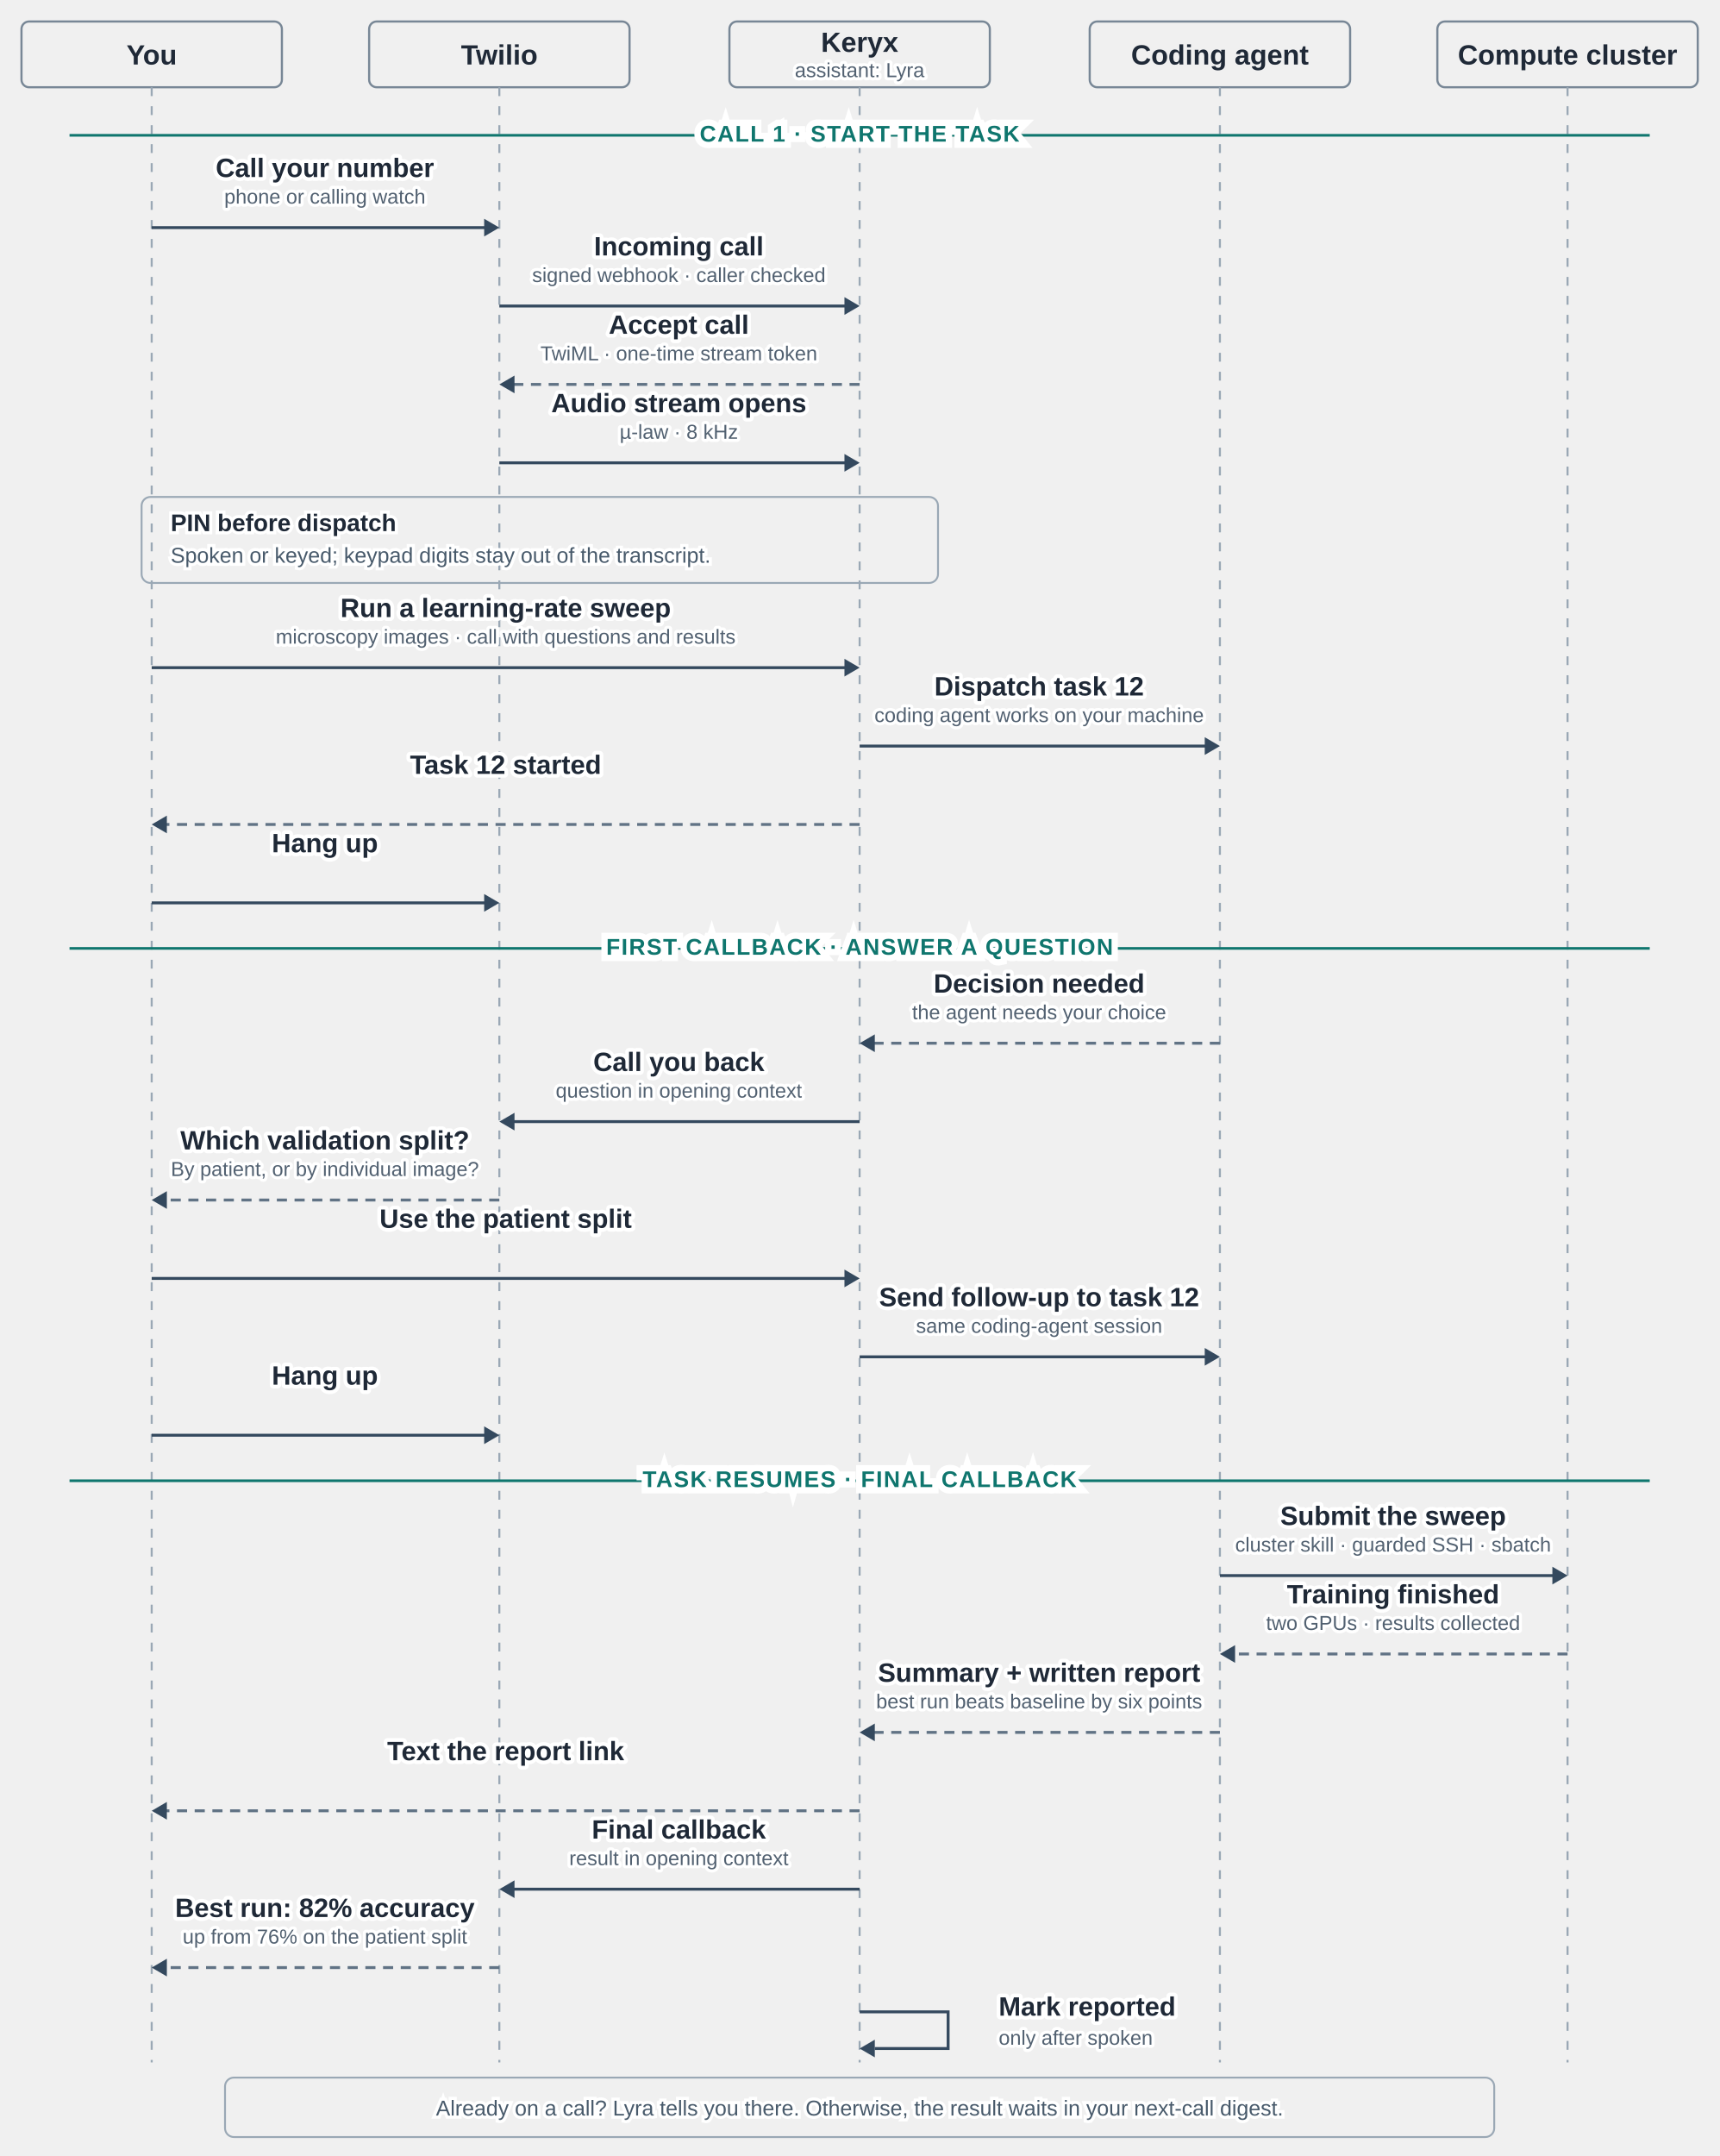
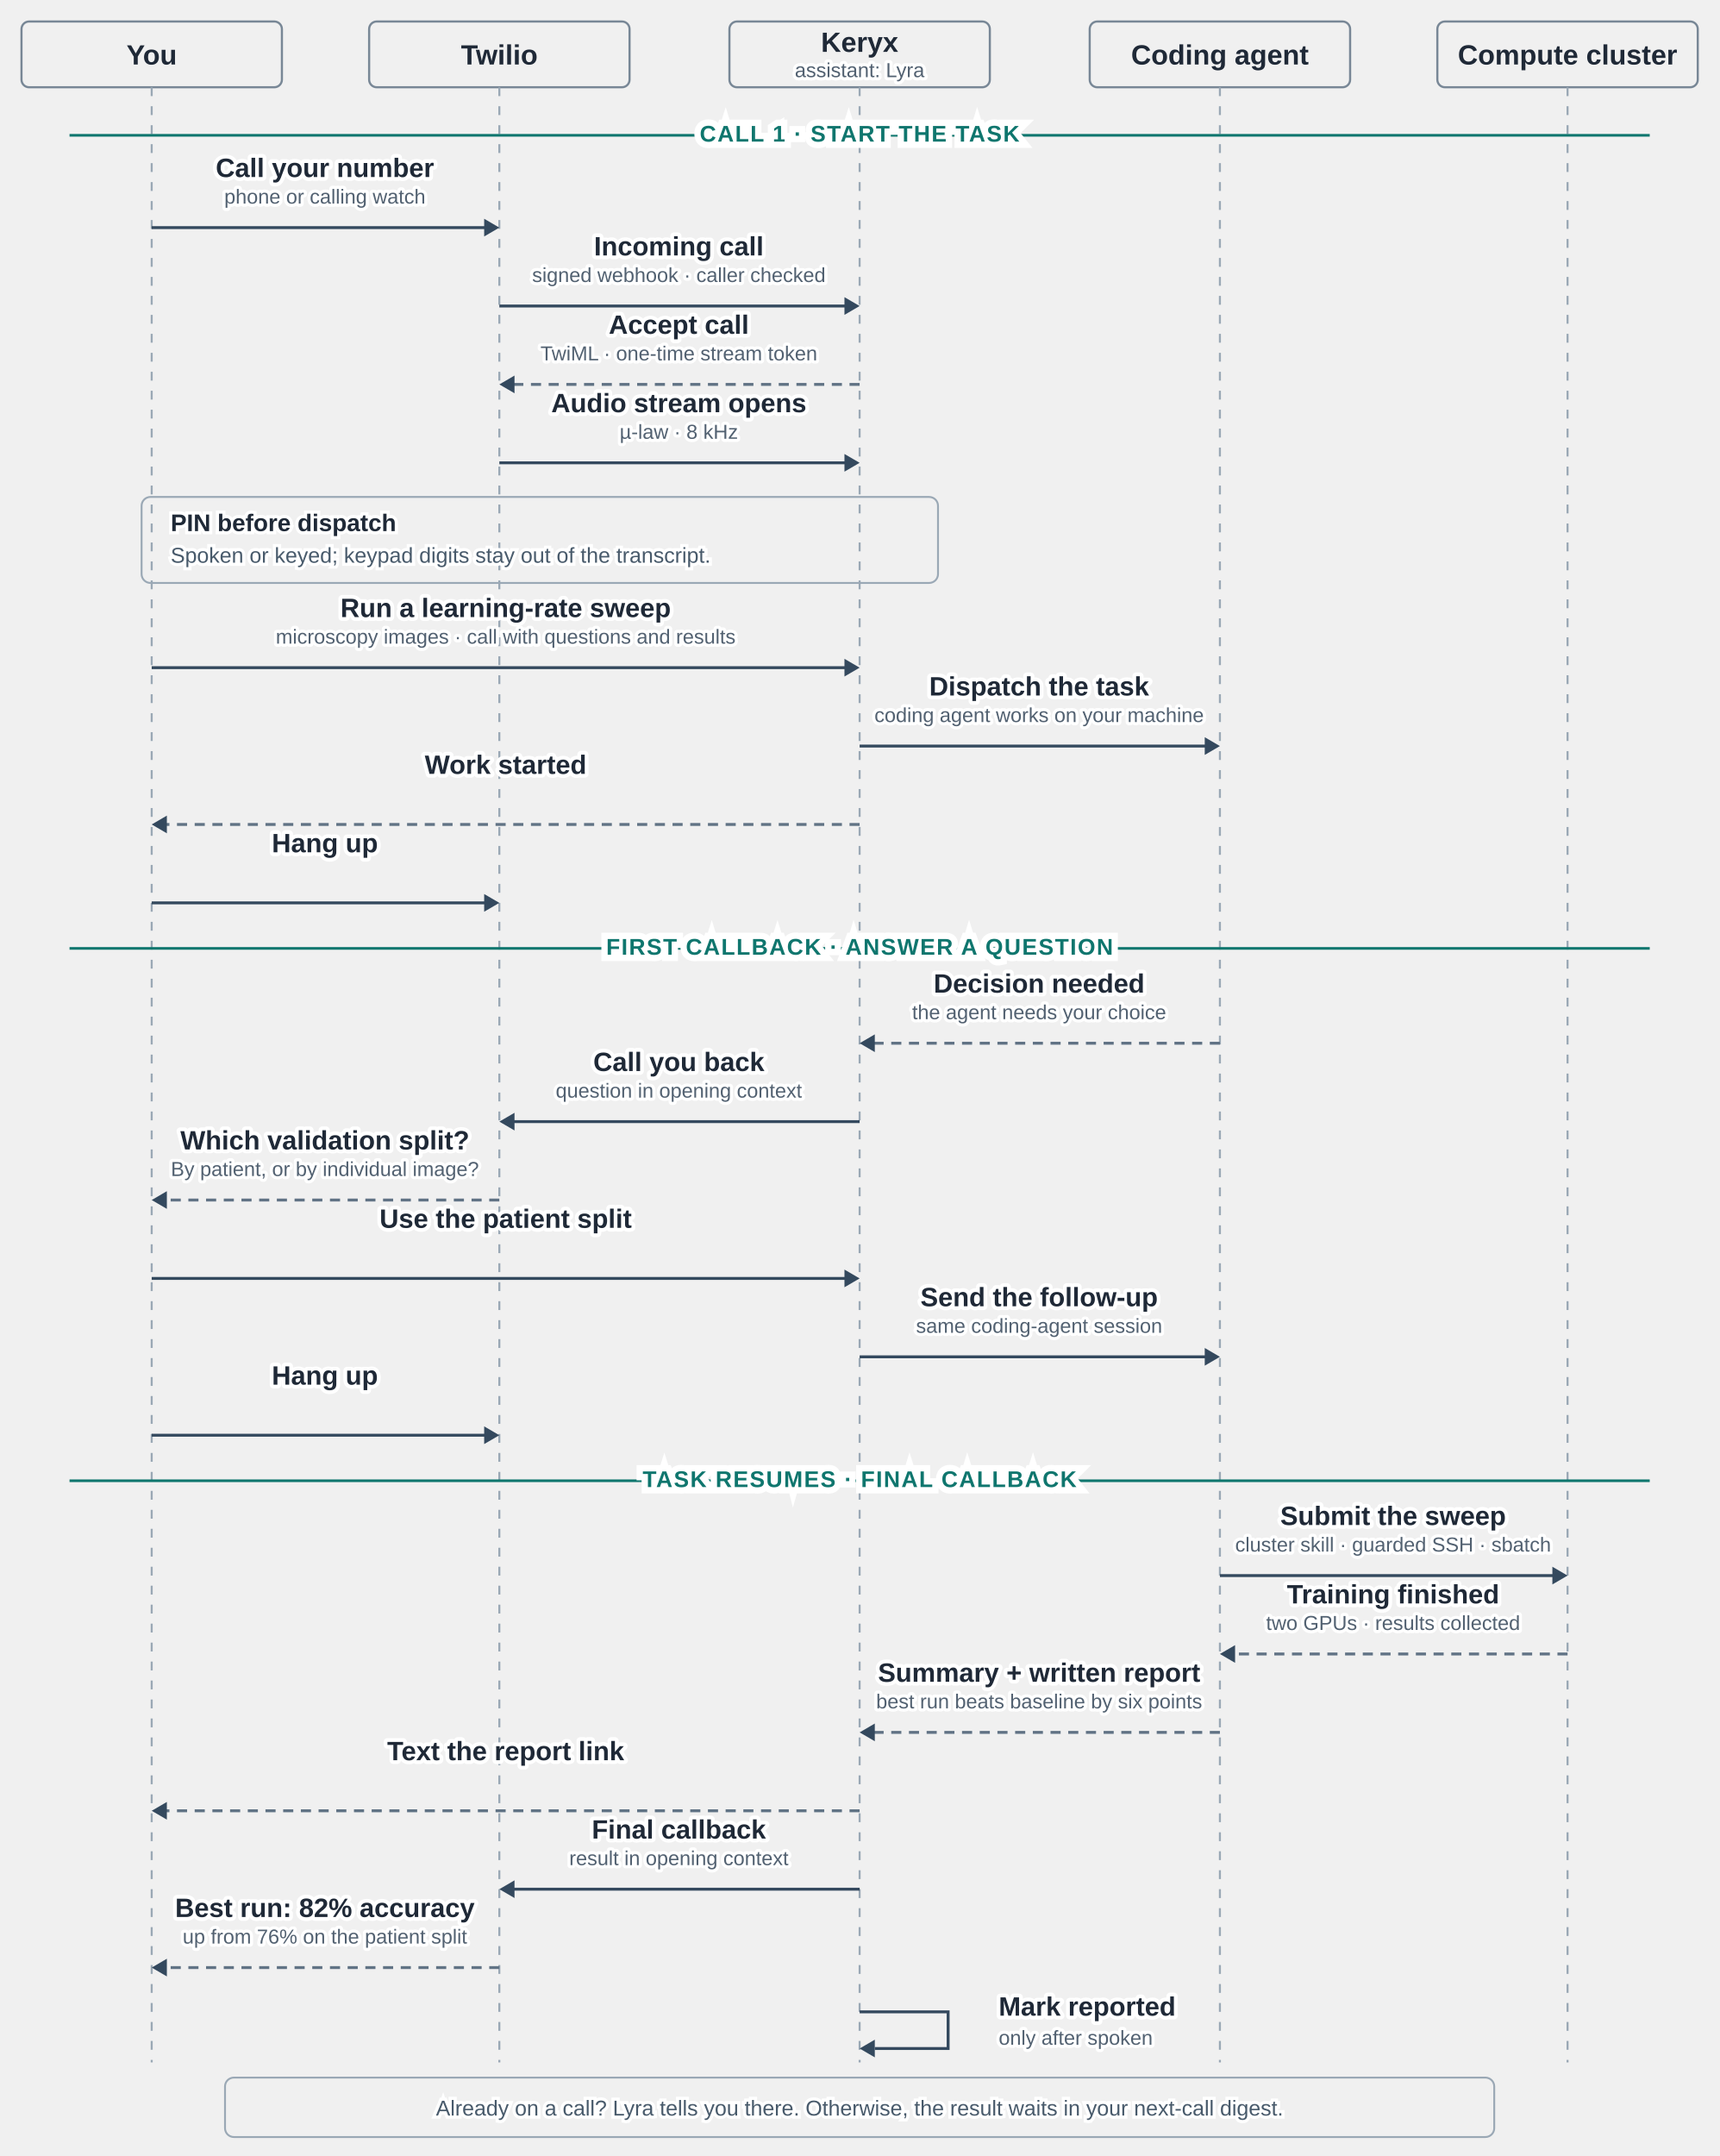
<svg xmlns="http://www.w3.org/2000/svg" width="1360" height="1705" viewBox="0 95 1360 1705" role="img" aria-labelledby="title description">
  <style>
  text { font-family: -apple-system, BlinkMacSystemFont, 'Segoe UI', Arial, sans-serif; }
  .header-box { fill: transparent; stroke: #788796; stroke-width: 1.7; }
  .header-text { font-size: 22px; font-weight: 700; fill: #1f2937; }
  .lifeline { stroke: #9aa8b5; stroke-width: 1.6; stroke-dasharray: 7 8; }
  .message { stroke: #34495e; stroke-width: 2.3; }
  .response { stroke: #617385; stroke-width: 2.3; stroke-dasharray: 8 6; }
  .arrowhead { fill: #34495e; }
  .msg-label { font-size: 21px; font-weight: 640; fill: #1f2937; stroke: #fff; stroke-width: 6; stroke-linejoin: round; paint-order: stroke fill; }
  .msg-detail { font-size: 16px; fill: #526171; stroke: #fff; stroke-width: 5; stroke-linejoin: round; paint-order: stroke fill; }
  .note { fill: transparent; stroke: #9aa8b5; stroke-width: 1.5; }
  .note-heading { font-size: 19px; font-weight: 700; fill: #1f2937; stroke: #fff; stroke-width: 5; paint-order: stroke fill; }
  .note-text { font-size: 17px; fill: #485a6b; stroke: #fff; stroke-width: 5; paint-order: stroke fill; }
  .divider { stroke: #0f766e; stroke-width: 2.1; }
  .phase { font-size: 18px; font-weight: 750; letter-spacing: 1px; fill: #0f766e; stroke: #fff; stroke-width: 10; paint-order: stroke fill; }
</style>
  <rect class="header-box" x="17" y="112" width="206" height="52" rx="6" />
  <text class="header-text" x="120" y="146" text-anchor="middle">You</text>
  <line class="lifeline" x1="120" y1="164" x2="120" y2="1726" />
  <rect class="header-box" x="292" y="112" width="206" height="52" rx="6" />
  <text class="header-text" x="395" y="146" text-anchor="middle">Twilio</text>
  <line class="lifeline" x1="395" y1="164" x2="395" y2="1726" />
  <rect class="header-box" x="577" y="112" width="206" height="52" rx="6" />
  <text class="header-text" x="680" y="136" text-anchor="middle">Keryx</text>
  <text class="msg-detail" x="680" y="156" text-anchor="middle">assistant: Lyra</text>
  <line class="lifeline" x1="680" y1="164" x2="680" y2="1726" />
  <rect class="header-box" x="862" y="112" width="206" height="52" rx="6" />
  <text class="header-text" x="965" y="146" text-anchor="middle">Coding agent</text>
  <line class="lifeline" x1="965" y1="164" x2="965" y2="1726" />
  <rect class="header-box" x="1137" y="112" width="206" height="52" rx="6" />
  <text class="header-text" x="1240" y="146" text-anchor="middle">Compute cluster</text>
  <line class="lifeline" x1="1240" y1="164" x2="1240" y2="1726" />
  <line class="divider" x1="55" y1="202" x2="1305" y2="202" />
  <text class="phase" x="680" y="207" text-anchor="middle">CALL 1 · START THE TASK</text>
  <line class="message" x1="120" y1="275" x2="384" y2="275" />
  <polygon class="arrowhead" points="395,275 383,268 383,282" />
  <text class="msg-label" x="257" y="235" text-anchor="middle">Call your number</text>
  <text class="msg-detail" x="257" y="256" text-anchor="middle">phone or calling watch</text>
  <line class="message" x1="395" y1="337" x2="669" y2="337" />
  <polygon class="arrowhead" points="680,337 668,330 668,344" />
  <text class="msg-label" x="537" y="297" text-anchor="middle">Incoming call</text>
  <text class="msg-detail" x="537" y="318" text-anchor="middle">signed webhook · caller checked</text>
  <line class="response" x1="680" y1="399" x2="406" y2="399" />
  <polygon class="arrowhead" points="395,399 407,392 407,406" />
  <text class="msg-label" x="537" y="359" text-anchor="middle">Accept call</text>
  <text class="msg-detail" x="537" y="380" text-anchor="middle">TwiML · one-time stream token</text>
  <line class="message" x1="395" y1="461" x2="669" y2="461" />
  <polygon class="arrowhead" points="680,461 668,454 668,468" />
  <text class="msg-label" x="537" y="421" text-anchor="middle">Audio stream opens</text>
  <text class="msg-detail" x="537" y="442" text-anchor="middle">µ-law · 8 kHz</text>
  <rect class="note" x="112" y="488" width="630" height="68" rx="7" />
  <text class="note-heading" x="135" y="515">PIN before dispatch</text>
  <text class="note-text" x="135" y="540">Spoken or keyed; keypad digits stay out of the transcript.</text>
  <line class="message" x1="120" y1="623" x2="669" y2="623" />
  <polygon class="arrowhead" points="680,623 668,616 668,630" />
  <text class="msg-label" x="400" y="583" text-anchor="middle">Run a learning-rate sweep</text>
  <text class="msg-detail" x="400" y="604" text-anchor="middle">microscopy images · call with questions and results</text>
  <line class="message" x1="680" y1="685" x2="954" y2="685" />
  <polygon class="arrowhead" points="965,685 953,678 953,692" />
-   <text class="msg-label" x="822" y="645" text-anchor="middle">Dispatch task 12</text>
+   <text class="msg-label" x="822" y="645" text-anchor="middle">Dispatch the task</text>
  <text class="msg-detail" x="822" y="666" text-anchor="middle">coding agent works on your machine</text>
  <line class="response" x1="680" y1="747" x2="131" y2="747" />
  <polygon class="arrowhead" points="120,747 132,740 132,754" />
-   <text class="msg-label" x="400" y="707" text-anchor="middle">Task 12 started</text>
+   <text class="msg-label" x="400" y="707" text-anchor="middle">Work started</text>
  <line class="message" x1="120" y1="809" x2="384" y2="809" />
  <polygon class="arrowhead" points="395,809 383,802 383,816" />
  <text class="msg-label" x="257" y="769" text-anchor="middle">Hang up</text>
  <line class="divider" x1="55" y1="845" x2="1305" y2="845" />
  <text class="phase" x="680" y="850" text-anchor="middle">FIRST CALLBACK · ANSWER A QUESTION</text>
  <line class="response" x1="965" y1="920" x2="691" y2="920" />
  <polygon class="arrowhead" points="680,920 692,913 692,927" />
  <text class="msg-label" x="822" y="880" text-anchor="middle">Decision needed</text>
  <text class="msg-detail" x="822" y="901" text-anchor="middle">the agent needs your choice</text>
  <line class="message" x1="680" y1="982" x2="406" y2="982" />
  <polygon class="arrowhead" points="395,982 407,975 407,989" />
  <text class="msg-label" x="537" y="942" text-anchor="middle">Call you back</text>
  <text class="msg-detail" x="537" y="963" text-anchor="middle">question in opening context</text>
  <line class="response" x1="395" y1="1044" x2="131" y2="1044" />
  <polygon class="arrowhead" points="120,1044 132,1037 132,1051" />
  <text class="msg-label" x="257" y="1004" text-anchor="middle">Which validation split?</text>
  <text class="msg-detail" x="257" y="1025" text-anchor="middle">By patient, or by individual image?</text>
  <line class="message" x1="120" y1="1106" x2="669" y2="1106" />
  <polygon class="arrowhead" points="680,1106 668,1099 668,1113" />
  <text class="msg-label" x="400" y="1066" text-anchor="middle">Use the patient split</text>
  <line class="message" x1="680" y1="1168" x2="954" y2="1168" />
  <polygon class="arrowhead" points="965,1168 953,1161 953,1175" />
-   <text class="msg-label" x="822" y="1128" text-anchor="middle">Send follow-up to task 12</text>
+   <text class="msg-label" x="822" y="1128" text-anchor="middle">Send the follow-up</text>
  <text class="msg-detail" x="822" y="1149" text-anchor="middle">same coding-agent session</text>
  <line class="message" x1="120" y1="1230" x2="384" y2="1230" />
  <polygon class="arrowhead" points="395,1230 383,1223 383,1237" />
  <text class="msg-label" x="257" y="1190" text-anchor="middle">Hang up</text>
  <line class="divider" x1="55" y1="1266" x2="1305" y2="1266" />
  <text class="phase" x="680" y="1271" text-anchor="middle">TASK RESUMES · FINAL CALLBACK</text>
  <line class="message" x1="965" y1="1341" x2="1229" y2="1341" />
  <polygon class="arrowhead" points="1240,1341 1228,1334 1228,1348" />
  <text class="msg-label" x="1102" y="1301" text-anchor="middle">Submit the sweep</text>
  <text class="msg-detail" x="1102" y="1322" text-anchor="middle">cluster skill · guarded SSH · sbatch</text>
  <line class="response" x1="1240" y1="1403" x2="976" y2="1403" />
  <polygon class="arrowhead" points="965,1403 977,1396 977,1410" />
  <text class="msg-label" x="1102" y="1363" text-anchor="middle">Training finished</text>
  <text class="msg-detail" x="1102" y="1384" text-anchor="middle">two GPUs · results collected</text>
  <line class="response" x1="965" y1="1465" x2="691" y2="1465" />
  <polygon class="arrowhead" points="680,1465 692,1458 692,1472" />
  <text class="msg-label" x="822" y="1425" text-anchor="middle">Summary + written report</text>
  <text class="msg-detail" x="822" y="1446" text-anchor="middle">best run beats baseline by six points</text>
  <line class="response" x1="680" y1="1527" x2="131" y2="1527" />
  <polygon class="arrowhead" points="120,1527 132,1520 132,1534" />
  <text class="msg-label" x="400" y="1487" text-anchor="middle">Text the report link</text>
  <line class="message" x1="680" y1="1589" x2="406" y2="1589" />
  <polygon class="arrowhead" points="395,1589 407,1582 407,1596" />
  <text class="msg-label" x="537" y="1549" text-anchor="middle">Final callback</text>
  <text class="msg-detail" x="537" y="1570" text-anchor="middle">result in opening context</text>
  <line class="response" x1="395" y1="1651" x2="131" y2="1651" />
  <polygon class="arrowhead" points="120,1651 132,1644 132,1658" />
  <text class="msg-label" x="257" y="1611" text-anchor="middle">Best run: 82% accuracy</text>
  <text class="msg-detail" x="257" y="1632" text-anchor="middle">up from 76% on the patient split</text>
  <path class="message" d="M680 1686 H750 V1715 H692" fill="none" />
  <polygon class="arrowhead" points="680,1715 692,1708 692,1722" />
  <text class="msg-label" x="790" y="1689">Mark reported</text>
  <text class="msg-detail" x="790" y="1712">only after spoken</text>
  <rect class="note" x="178" y="1738" width="1004" height="47" rx="7" />
  <text class="note-text" x="680" y="1768" text-anchor="middle">Already on a call? Lyra tells you there. Otherwise, the result waits in your next-call digest.</text>
</svg>
